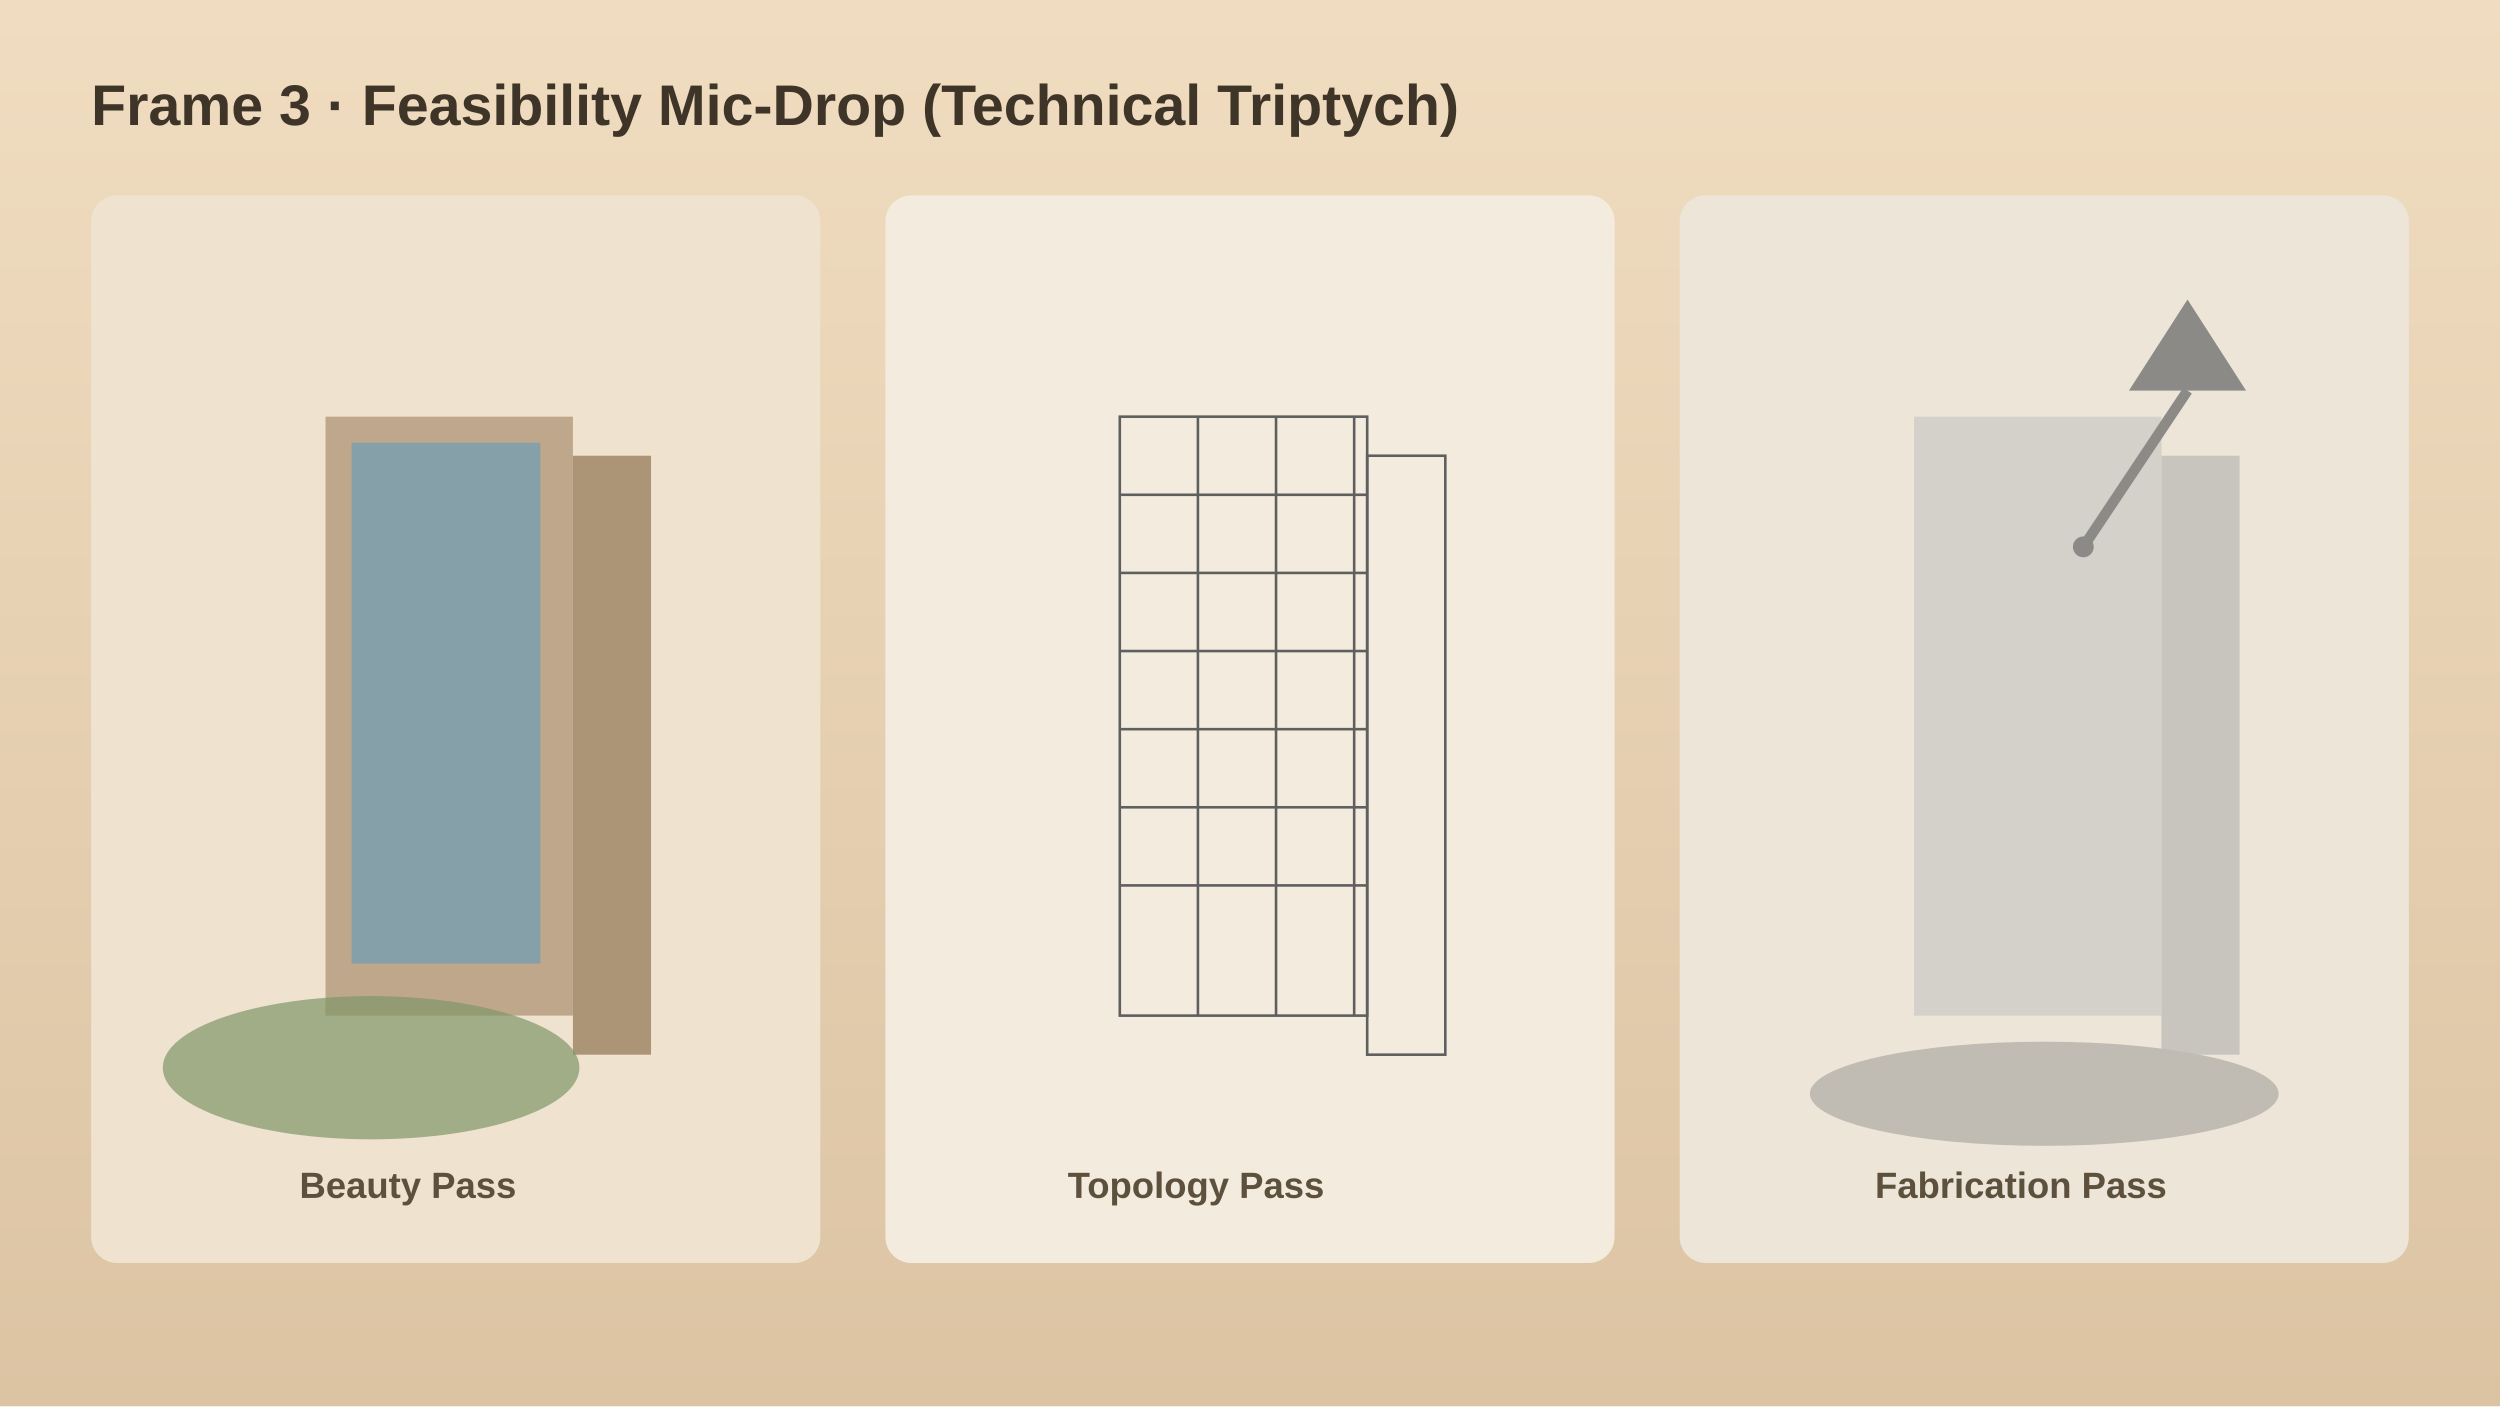
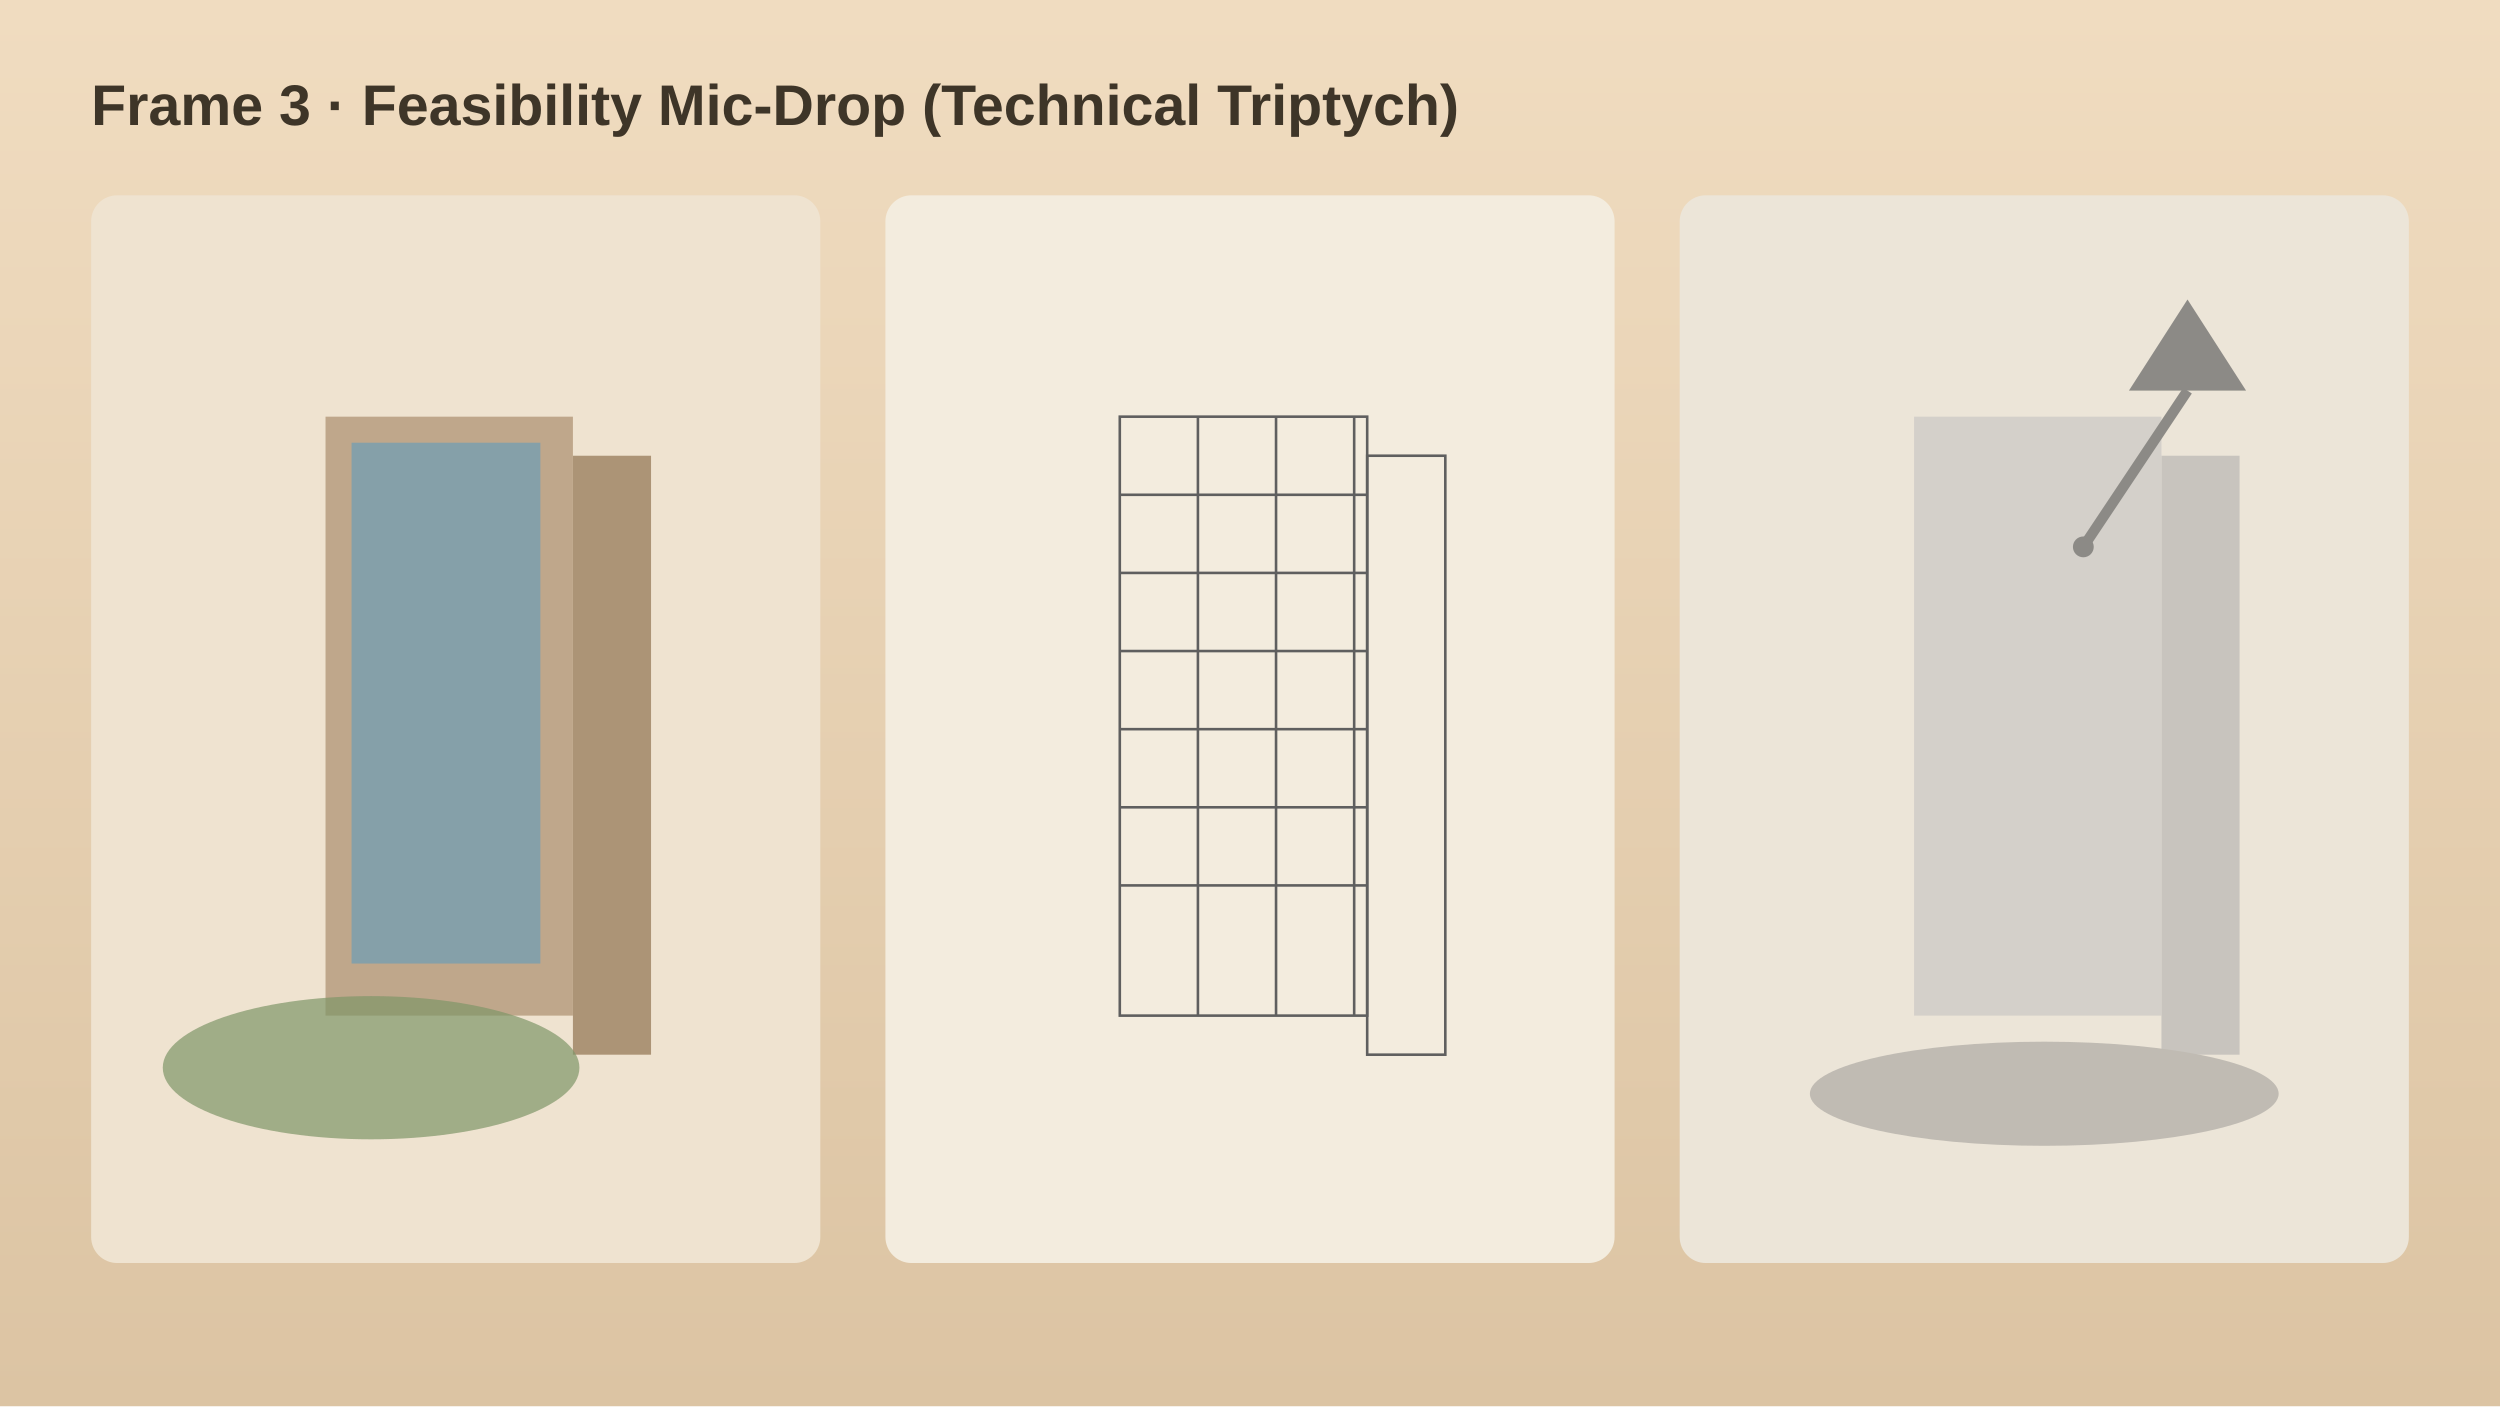
<svg xmlns="http://www.w3.org/2000/svg" width="1920" height="1080" viewBox="0 0 1920 1080">
  <defs>
    <linearGradient id="bg" x1="0" y1="0" x2="0" y2="1">
      <stop offset="0%" stop-color="#f0dcc0" />
      <stop offset="100%" stop-color="#dcc4a3" />
    </linearGradient>
  </defs>
  <rect width="1920" height="1080" fill="url(#bg)" />
  <rect x="70" y="150" width="560" height="820" rx="20" fill="#efe3d0" />
  <rect x="680" y="150" width="560" height="820" rx="20" fill="#f3ecde" />
  <rect x="1290" y="150" width="560" height="820" rx="20" fill="#ece5d8" />
  <g>
    <rect x="250" y="320" width="190" height="460" fill="#bfa78b" />
    <rect x="440" y="350" width="60" height="460" fill="#ac9476" />
    <rect x="270" y="340" width="145" height="400" fill="#85a0a9" />
    <ellipse cx="285" cy="820" rx="160" ry="55" fill="#7f9568" opacity="0.7" />
  </g>
  <g stroke="#5f5f5f" stroke-width="2" fill="none">
    <rect x="860" y="320" width="190" height="460" />
    <rect x="1050" y="350" width="60" height="460" />
    <line x1="860" y1="380" x2="1050" y2="380" />
    <line x1="860" y1="440" x2="1050" y2="440" />
    <line x1="860" y1="500" x2="1050" y2="500" />
    <line x1="860" y1="560" x2="1050" y2="560" />
    <line x1="860" y1="620" x2="1050" y2="620" />
    <line x1="860" y1="680" x2="1050" y2="680" />
    <line x1="920" y1="320" x2="920" y2="780" />
    <line x1="980" y1="320" x2="980" y2="780" />
    <line x1="1040" y1="320" x2="1040" y2="780" />
  </g>
  <g>
    <rect x="1470" y="320" width="190" height="460" fill="#d4d0ca" />
    <rect x="1660" y="350" width="60" height="460" fill="#c8c4be" />
    <ellipse cx="1570" cy="840" rx="180" ry="40" fill="#c0bbb3" />
    <polygon points="1680,230 1725,300 1635,300" fill="#8c8a86" />
    <line x1="1680" y1="300" x2="1600" y2="420" stroke="#8c8a86" stroke-width="8" />
    <circle cx="1600" cy="420" r="8" fill="#8c8a86" />
  </g>
  <text x="70" y="96" font-family="Arial, sans-serif" font-size="44" fill="#3e3528" font-weight="700">Frame 3 · Feasibility Mic-Drop (Technical Triptych)</text>
-   <text x="230" y="920" font-family="Arial, sans-serif" font-size="28" fill="#5d513e" font-weight="700">Beauty Pass</text>
-   <text x="820" y="920" font-family="Arial, sans-serif" font-size="28" fill="#5d513e" font-weight="700">Topology Pass</text>
-   <text x="1440" y="920" font-family="Arial, sans-serif" font-size="28" fill="#5d513e" font-weight="700">Fabrication Pass</text>
</svg>
